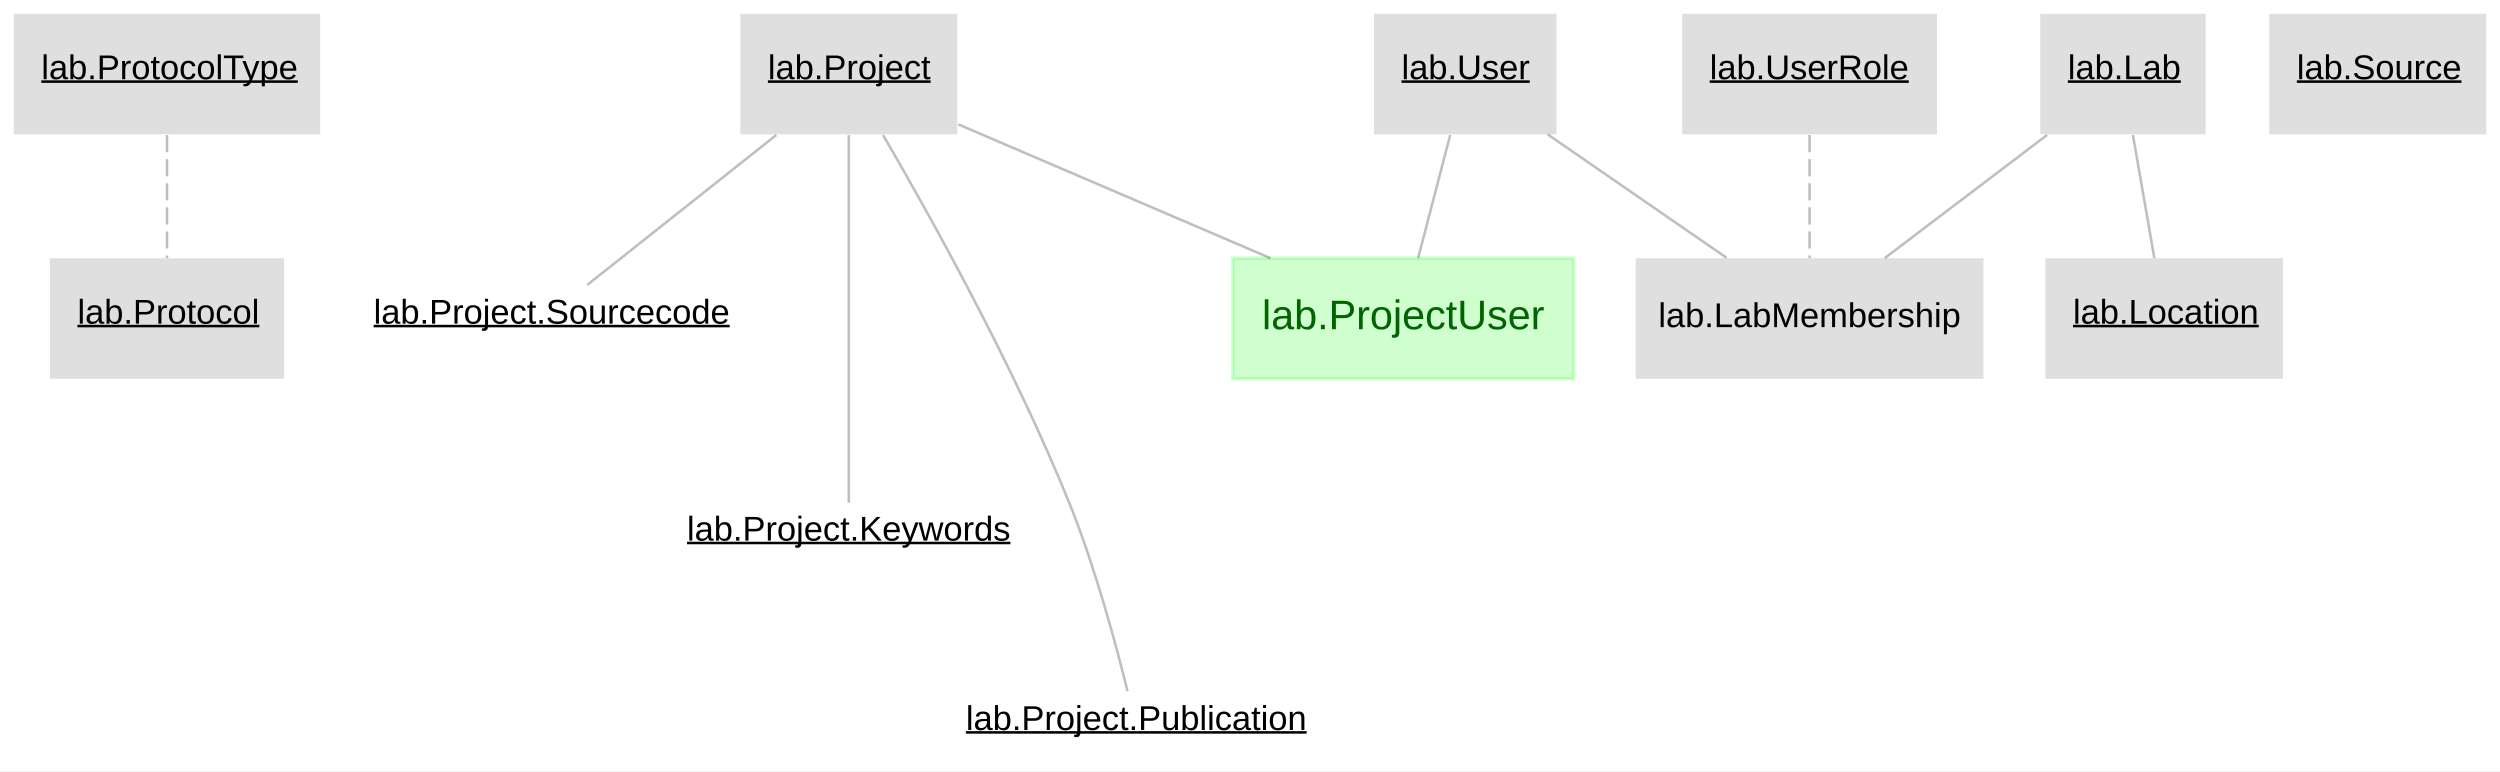
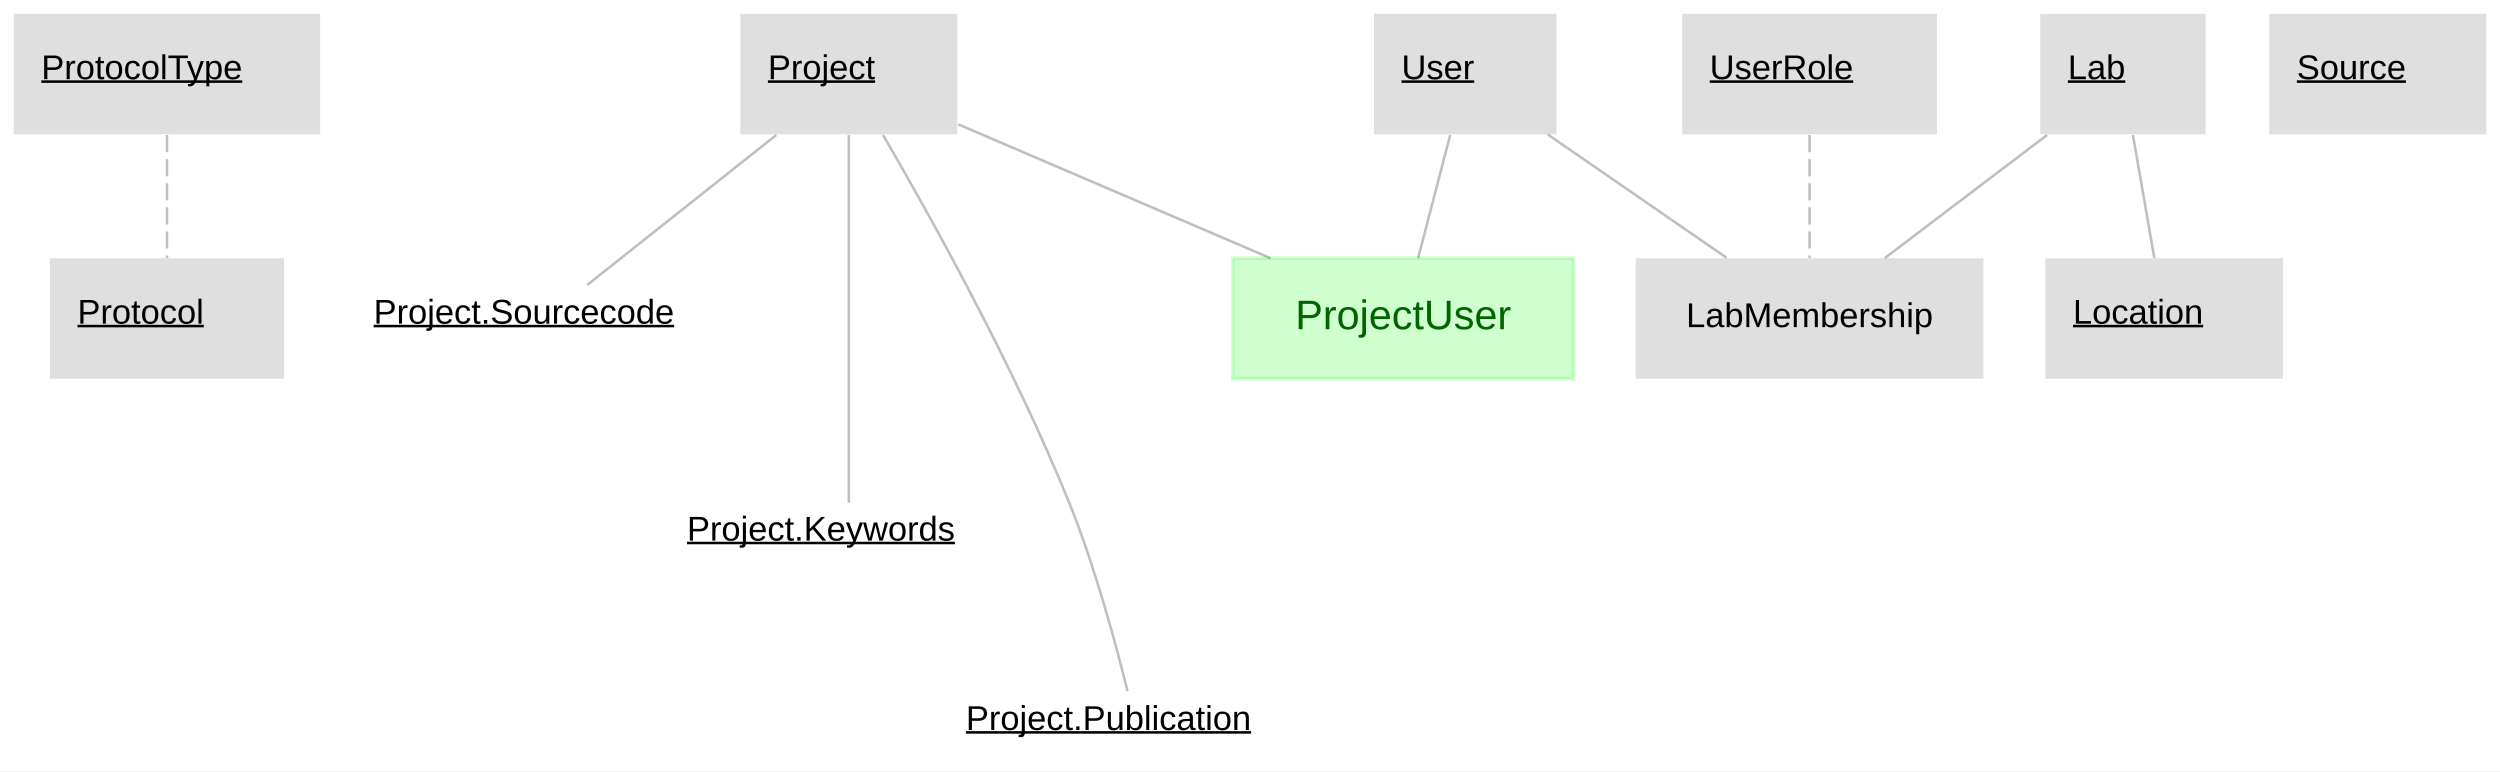
<svg xmlns="http://www.w3.org/2000/svg" xmlns:xlink="http://www.w3.org/1999/xlink" width="726pt" height="224pt" viewBox="0.00 0.00 726.00 224.00">
  <g id="graph0" class="graph" transform="scale(1 1) rotate(0) translate(4 220)">
    <polygon fill="white" stroke="transparent" points="-4,4 -4,-220 722,-220 722,4 -4,4" />
    <g id="node1" class="node">
      <g id="a_node1">
-         <a xlink:title="protocol             &#13;------------------------------&#13;→ lab.ProtocolType&#13;protocol_description=&quot;&quot; &#13;">
+         <a xlink:title="protocol             &#13;------------------------------&#13;→ ProtocolType&#13;protocol_description=&quot;&quot; &#13;">
          <polygon fill="#000000" fill-opacity="0.125" stroke="transparent" points="78.5,-145 10.5,-145 10.5,-110 78.5,-110 78.5,-145" />
-           <text text-anchor="start" x="18.5" y="-126" font-family="arial" text-decoration="underline" font-size="10.00">lab.Protocol</text>
+           <text text-anchor="start" x="18.5" y="-126" font-family="arial" text-decoration="underline" font-size="10.00">Protocol</text>
        </a>
      </g>
    </g>
    <g id="node2" class="node">
      <g id="a_node2">
        <a xlink:title="project              &#13;------------------------------&#13;project_description=&quot;&quot; &#13;repositoryurl=&quot;&quot;     &#13;repositoryname=&quot;&quot;    &#13;pharmacology=&quot;&quot;      &#13;viruses=&quot;&quot;           &#13;slices=&quot;&quot;            &#13;stimulus=&quot;&quot;          &#13;surgery=&quot;&quot;           &#13;">
          <polygon fill="#000000" fill-opacity="0.125" stroke="transparent" points="274,-216 211,-216 211,-181 274,-181 274,-216" />
-           <text text-anchor="start" x="219" y="-197" font-family="arial" text-decoration="underline" font-size="10.00">lab.Project</text>
+           <text text-anchor="start" x="219" y="-197" font-family="arial" text-decoration="underline" font-size="10.00">Project</text>
        </a>
      </g>
    </g>
    <g id="node3" class="node">
      <g id="a_node3">
-         <a xlink:title="→ lab.Project&#13;→ lab.User&#13;">
+         <a xlink:title="→ Project&#13;→ User&#13;">
          <polygon fill="#00ff00" fill-opacity="0.188" stroke="#00ff00" stroke-opacity="0.188" points="453,-145 354,-145 354,-110 453,-110 453,-145" />
-           <text text-anchor="middle" x="403.5" y="-124.4" font-family="arial" font-size="12.00" fill="darkgreen">lab.ProjectUser</text>
+           <text text-anchor="middle" x="403.5" y="-124.4" font-family="arial" font-size="12.00" fill="darkgreen">ProjectUser</text>
        </a>
      </g>
    </g>
    <g id="edge1" class="edge">
      <path fill="none" stroke="#000000" stroke-width="0.75" stroke-opacity="0.251" d="M274.31,-183.87C300.33,-172.71 337.24,-156.9 364.94,-145.02" />
    </g>
    <g id="node4" class="node">
      <g id="a_node4">
-         <a xlink:title="→ lab.Project&#13;codeurl              &#13;">
+         <a xlink:title="→ Project&#13;codeurl              &#13;">
          <polygon fill="transparent" stroke="transparent" points="214.5,-137 96.5,-137 96.5,-118 214.5,-118 214.5,-137" />
-           <text text-anchor="start" x="104.5" y="-126" font-family="arial" text-decoration="underline" font-size="10.00">lab.Project.Sourcecode</text>
+           <text text-anchor="start" x="104.5" y="-126" font-family="arial" text-decoration="underline" font-size="10.00">Project.Sourcecode</text>
        </a>
      </g>
    </g>
    <g id="edge2" class="edge">
      <path fill="none" stroke="#000000" stroke-width="0.75" stroke-opacity="0.251" d="M221.44,-180.8C204.14,-167.08 180.32,-148.19 166.55,-137.27" />
    </g>
    <g id="node5" class="node">
      <g id="a_node5">
-         <a xlink:title="→ lab.Project&#13;keyword              &#13;">
+         <a xlink:title="→ Project&#13;keyword              &#13;">
          <polygon fill="transparent" stroke="transparent" points="297.5,-74 187.5,-74 187.5,-55 297.5,-55 297.5,-74" />
-           <text text-anchor="start" x="195.5" y="-63" font-family="arial" text-decoration="underline" font-size="10.00">lab.Project.Keywords</text>
+           <text text-anchor="start" x="195.5" y="-63" font-family="arial" text-decoration="underline" font-size="10.00">Project.Keywords</text>
        </a>
      </g>
    </g>
    <g id="edge3" class="edge">
      <path fill="none" stroke="#000000" stroke-width="0.75" stroke-opacity="0.251" d="M242.5,-180.78C242.5,-152.34 242.5,-95.52 242.5,-74.02" />
    </g>
    <g id="node6" class="node">
      <g id="a_node6">
-         <a xlink:title="→ lab.Project&#13;publication          &#13;">
+         <a xlink:title="→ Project&#13;publication          &#13;">
          <polygon fill="transparent" stroke="transparent" points="382.5,-19 268.5,-19 268.5,0 382.5,0 382.5,-19" />
-           <text text-anchor="start" x="276.5" y="-8" font-family="arial" text-decoration="underline" font-size="10.00">lab.Project.Publication</text>
+           <text text-anchor="start" x="276.5" y="-8" font-family="arial" text-decoration="underline" font-size="10.00">Project.Publication</text>
        </a>
      </g>
    </g>
    <g id="edge4" class="edge">
      <path fill="none" stroke="#000000" stroke-width="0.75" stroke-opacity="0.251" d="M252.44,-180.8C266.01,-157.49 290.47,-113.62 306.5,-74 314.18,-55.01 320.37,-31.73 323.42,-19.3" />
    </g>
    <g id="node7" class="node">
      <g id="a_node7">
-         <a xlink:title="→ lab.Lab&#13;location             &#13;------------------------------&#13;location_description=&quot;&quot; &#13;">
+         <a xlink:title="→ Lab&#13;location             &#13;------------------------------&#13;location_description=&quot;&quot; &#13;">
          <polygon fill="#000000" fill-opacity="0.125" stroke="transparent" points="659,-145 590,-145 590,-110 659,-110 659,-145" />
-           <text text-anchor="start" x="598" y="-126" font-family="arial" text-decoration="underline" font-size="10.00">lab.Location</text>
+           <text text-anchor="start" x="598" y="-126" font-family="arial" text-decoration="underline" font-size="10.00">Location</text>
        </a>
      </g>
    </g>
    <g id="node8" class="node">
      <g id="a_node8">
        <a xlink:title="user_role            &#13;">
          <polygon fill="#000000" fill-opacity="0.125" stroke="transparent" points="558.5,-216 484.5,-216 484.5,-181 558.5,-181 558.5,-216" />
-           <text text-anchor="start" x="492.5" y="-197" font-family="arial" text-decoration="underline" font-size="10.00">lab.UserRole</text>
+           <text text-anchor="start" x="492.5" y="-197" font-family="arial" text-decoration="underline" font-size="10.00">UserRole</text>
        </a>
      </g>
    </g>
    <g id="node9" class="node">
      <g id="a_node9">
-         <a xlink:title="→ lab.Lab&#13;→ lab.User&#13;------------------------------&#13;→ [nullable] lab.UserRole&#13;">
+         <a xlink:title="→ Lab&#13;→ User&#13;------------------------------&#13;→ [nullable] UserRole&#13;">
          <polygon fill="#000000" fill-opacity="0.125" stroke="transparent" points="572,-145 471,-145 471,-110 572,-110 572,-145" />
-           <text text-anchor="middle" x="521.5" y="-125" font-family="arial" font-size="10.00">lab.LabMembership</text>
+           <text text-anchor="middle" x="521.5" y="-125" font-family="arial" font-size="10.00">LabMembership</text>
        </a>
      </g>
    </g>
    <g id="edge5" class="edge">
      <path fill="none" stroke="#000000" stroke-width="0.75" stroke-dasharray="5,2" stroke-opacity="0.251" d="M521.5,-180.8C521.5,-169.95 521.5,-155.87 521.5,-145.05" />
    </g>
    <g id="node10" class="node">
      <g id="a_node10">
        <a xlink:title="source               &#13;------------------------------&#13;source_name          &#13;contact_details=&quot;&quot;   &#13;source_description=&quot;&quot; &#13;">
          <polygon fill="#000000" fill-opacity="0.125" stroke="transparent" points="718,-216 655,-216 655,-181 718,-181 718,-216" />
-           <text text-anchor="start" x="663" y="-197" font-family="arial" text-decoration="underline" font-size="10.00">lab.Source</text>
+           <text text-anchor="start" x="663" y="-197" font-family="arial" text-decoration="underline" font-size="10.00">Source</text>
        </a>
      </g>
    </g>
    <g id="node11" class="node">
      <g id="a_node11">
        <a xlink:title="protocol_type        &#13;">
          <polygon fill="#000000" fill-opacity="0.125" stroke="transparent" points="89,-216 0,-216 0,-181 89,-181 89,-216" />
-           <text text-anchor="start" x="8" y="-197" font-family="arial" text-decoration="underline" font-size="10.00">lab.ProtocolType</text>
+           <text text-anchor="start" x="8" y="-197" font-family="arial" text-decoration="underline" font-size="10.00">ProtocolType</text>
        </a>
      </g>
    </g>
    <g id="edge6" class="edge">
      <path fill="none" stroke="#000000" stroke-width="0.75" stroke-dasharray="5,2" stroke-opacity="0.251" d="M44.5,-180.8C44.5,-169.95 44.5,-155.87 44.5,-145.05" />
    </g>
    <g id="node12" class="node">
      <g id="a_node12">
        <a xlink:title="lab                  &#13;------------------------------&#13;lab_name             &#13;institution          &#13;address              &#13;time_zone            &#13;">
          <polygon fill="#000000" fill-opacity="0.125" stroke="transparent" points="636.5,-216 588.5,-216 588.5,-181 636.5,-181 636.5,-216" />
-           <text text-anchor="start" x="596.5" y="-197" font-family="arial" text-decoration="underline" font-size="10.00">lab.Lab</text>
+           <text text-anchor="start" x="596.5" y="-197" font-family="arial" text-decoration="underline" font-size="10.00">Lab</text>
        </a>
      </g>
    </g>
    <g id="edge7" class="edge">
      <path fill="none" stroke="#000000" stroke-width="0.75" stroke-opacity="0.251" d="M615.4,-180.8C617.29,-169.95 619.74,-155.87 621.62,-145.05" />
    </g>
    <g id="edge8" class="edge">
      <path fill="none" stroke="#000000" stroke-width="0.75" stroke-opacity="0.251" d="M590.47,-180.8C576.16,-169.95 557.59,-155.87 543.33,-145.05" />
    </g>
    <g id="node13" class="node">
      <g id="a_node13">
        <a xlink:title="user                 &#13;------------------------------&#13;user_email=&quot;&quot;        &#13;user_cellphone=&quot;&quot;    &#13;">
          <polygon fill="#000000" fill-opacity="0.125" stroke="transparent" points="448,-216 395,-216 395,-181 448,-181 448,-216" />
-           <text text-anchor="start" x="403" y="-197" font-family="arial" text-decoration="underline" font-size="10.00">lab.User</text>
+           <text text-anchor="start" x="403" y="-197" font-family="arial" text-decoration="underline" font-size="10.00">User</text>
        </a>
      </g>
    </g>
    <g id="edge9" class="edge">
      <path fill="none" stroke="#000000" stroke-width="0.75" stroke-opacity="0.251" d="M417.14,-180.8C414.31,-169.95 410.64,-155.87 407.82,-145.05" />
    </g>
    <g id="edge10" class="edge">
      <path fill="none" stroke="#000000" stroke-width="0.75" stroke-opacity="0.251" d="M445.45,-180.97C461.17,-170.13 481.65,-156 497.4,-145.13" />
    </g>
  </g>
</svg>
